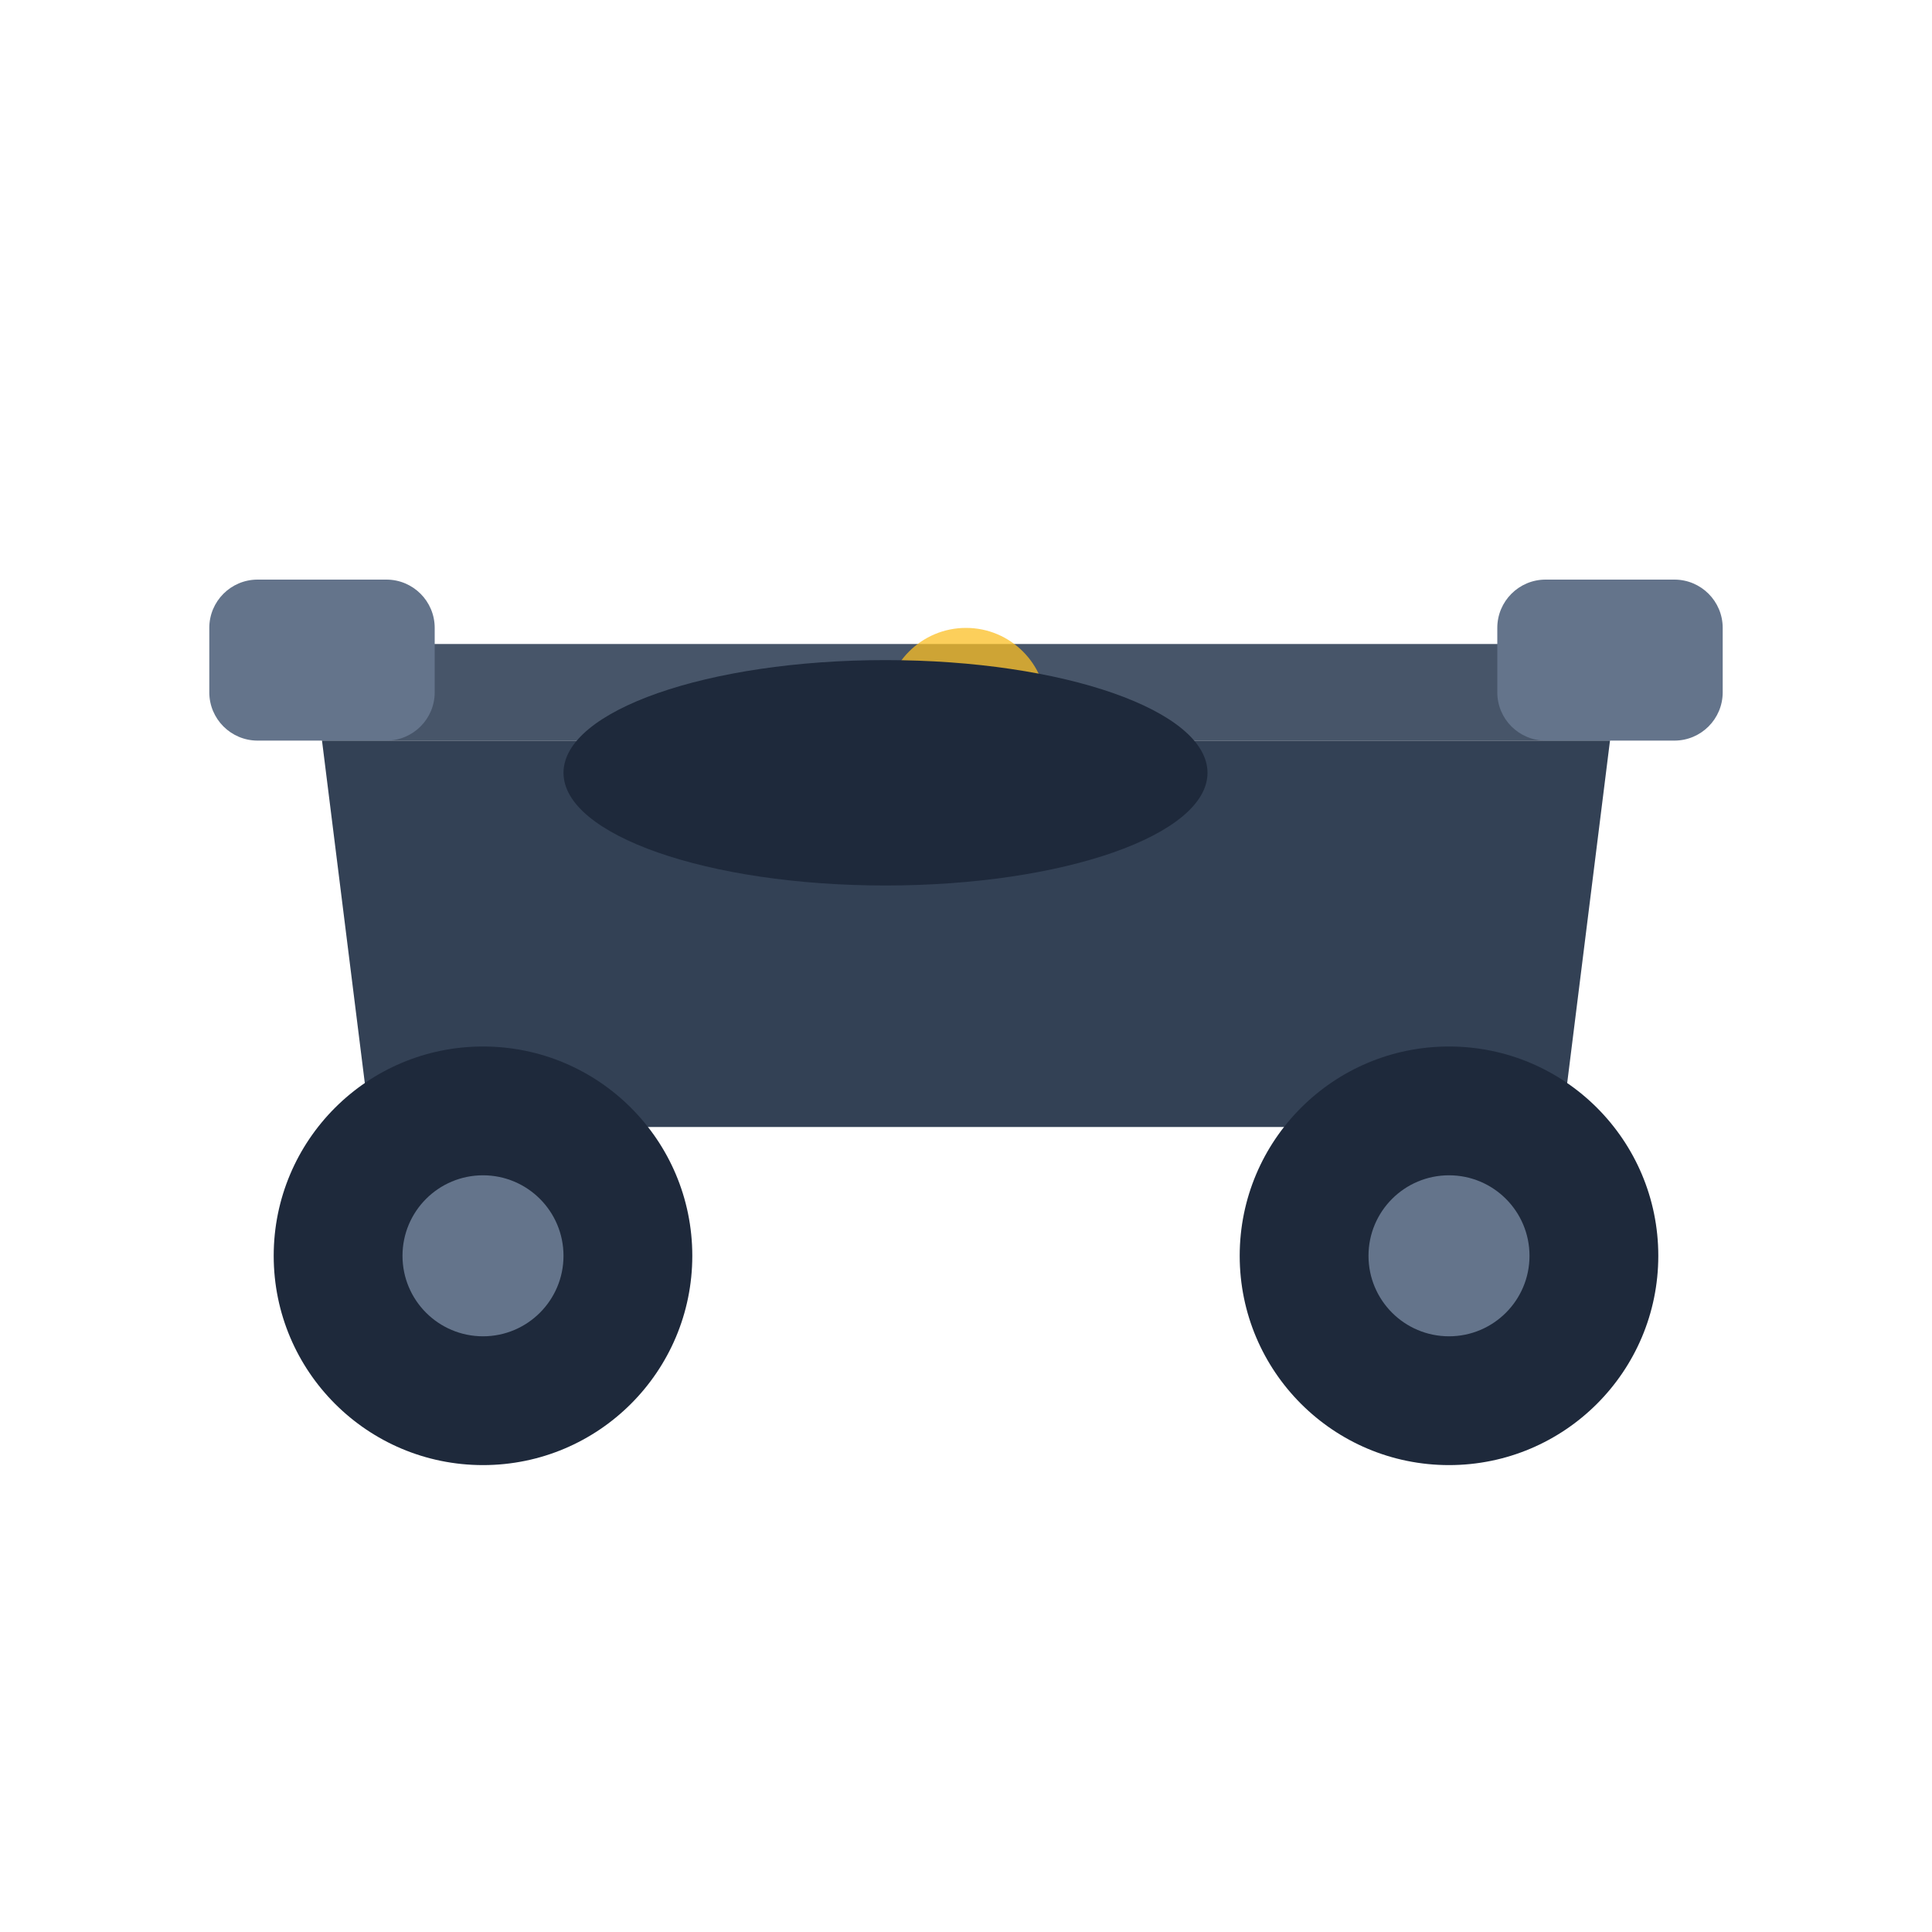
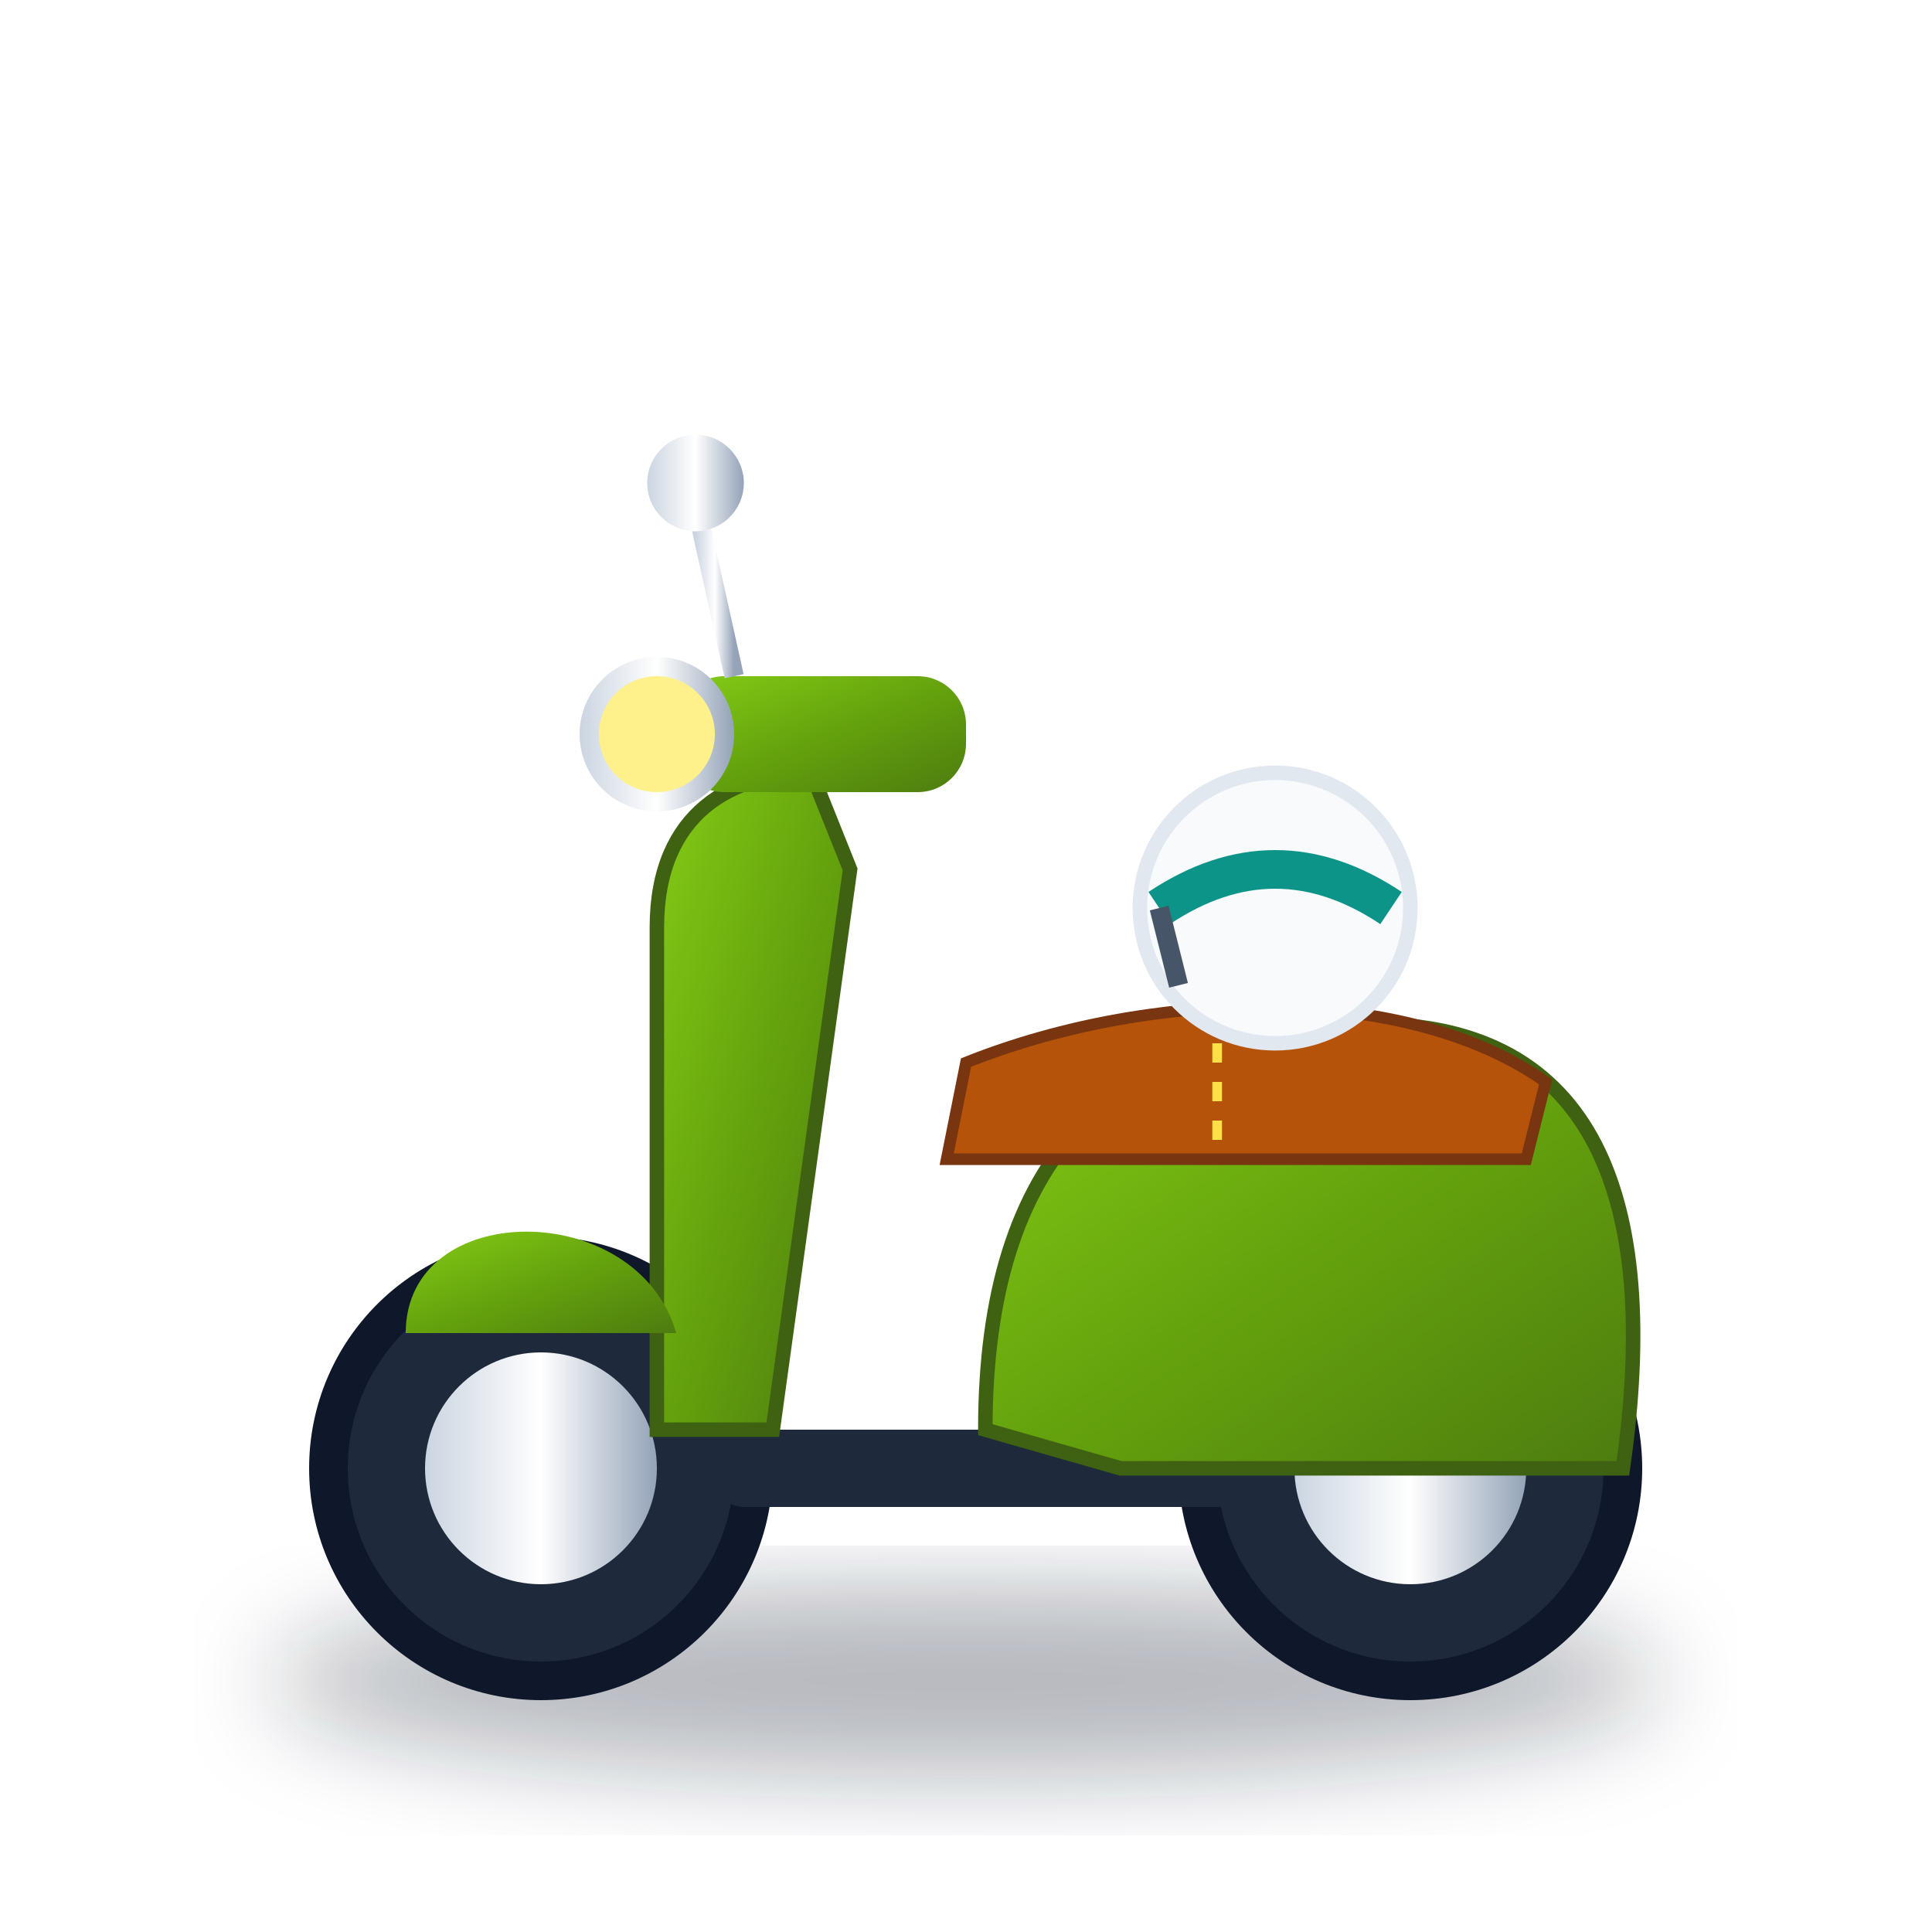
- <svg xmlns="http://www.w3.org/2000/svg" width="120" height="120" viewBox="0 0 120 120">
-   <polygon points="20,46 100,46 104,40 16,40" fill="#475569" />
-   <polygon points="20,46 100,46 97,70 23,70" fill="#334155" />
-   <rect x="13" y="36" width="14" height="10" rx="3" fill="#64748b" />
-   <rect x="93" y="36" width="14" height="10" rx="3" fill="#64748b" />
-   <circle cx="60" cy="44" r="5" fill="#fbbf24" opacity="0.75" />
-   <ellipse cx="55" cy="48" rx="20" ry="7" fill="#1e293b" />
-   <circle cx="90" cy="78" r="13" fill="#1e293b" />
-   <circle cx="90" cy="78" r="5" fill="#64748b" />
-   <circle cx="30" cy="78" r="13" fill="#1e293b" />
-   <circle cx="30" cy="78" r="5" fill="#64748b" />
+ <svg xmlns="http://www.w3.org/2000/svg" width="200" height="200" viewBox="0 0 200 200" fill="none">
+   <defs>
+     <linearGradient id="sc-sage" x1="0" y1="0" x2="1" y2="1">
+       <stop offset="0%" stop-color="#84cc16" />
+       <stop offset="50%" stop-color="#65a30d" />
+       <stop offset="100%" stop-color="#4d7c0f" />
+     </linearGradient>
+     <linearGradient id="sc-chrome" x1="0" y1="0" x2="1" y2="0">
+       <stop offset="0%" stop-color="#cbd5e1" />
+       <stop offset="50%" stop-color="#ffffff" />
+       <stop offset="100%" stop-color="#94a3b8" />
+     </linearGradient>
+     <filter id="sc-shadow" x="20" y="160" width="160" height="30" filterUnits="userSpaceOnUse">
+       <feGaussianBlur stdDeviation="5" result="blur" />
+     </filter>
+   </defs>
+   <ellipse cx="100" cy="174" rx="72" ry="10" fill="#0f172a" opacity="0.3" filter="url(#sc-shadow)" />
+   <circle cx="56" cy="152" r="22" fill="#1e293b" stroke="#0f172a" stroke-width="4" />
+   <circle cx="56" cy="152" r="12" fill="url(#sc-chrome)" />
+   <circle cx="146" cy="152" r="22" fill="#1e293b" stroke="#0f172a" stroke-width="4" />
+   <circle cx="146" cy="152" r="12" fill="url(#sc-chrome)" />
+   <rect x="74" y="148" width="56" height="8" rx="3" fill="#1e293b" />
+   <path d="M102 148 C102 120, 115 106, 142 106 C165 106, 172 124, 168 152 L116 152 Z" fill="url(#sc-sage)" stroke="#3f6212" stroke-width="1.5" />
+   <path d="M100 110 C120 102, 146 102, 160 112 L158 120 L98 120 Z" fill="#b45309" stroke="#78350f" stroke-width="1.2" />
+   <line x1="126" y1="108" x2="126" y2="120" stroke="#fde047" stroke-width="1" stroke-dasharray="2,2" />
+   <path d="M68 148 L68 96 C68 84, 76 80, 84 80 L88 90 L80 148 Z" fill="url(#sc-sage)" stroke="#3f6212" stroke-width="1.5" />
+   <path d="M42 138 C42 124, 66 124, 70 138 Z" fill="url(#sc-sage)" />
+   <rect x="70" y="70" width="30" height="12" rx="5" fill="url(#sc-sage)" />
+   <circle cx="68" cy="76" r="8" fill="url(#sc-chrome)" />
+   <circle cx="68" cy="76" r="6" fill="#fef08a" />
+   <line x1="76" y1="70" x2="72" y2="52" stroke="url(#sc-chrome)" stroke-width="2" />
+   <circle cx="72" cy="50" r="5" fill="url(#sc-chrome)" />
+   <circle cx="132" cy="94" r="14" fill="#f8fafc" stroke="#e2e8f0" stroke-width="1.5" />
+   <path d="M120 94 Q132 86 144 94" stroke="#0d9488" stroke-width="4" fill="none" />
+   <line x1="120" y1="94" x2="122" y2="102" stroke="#475569" stroke-width="2" />
</svg>
